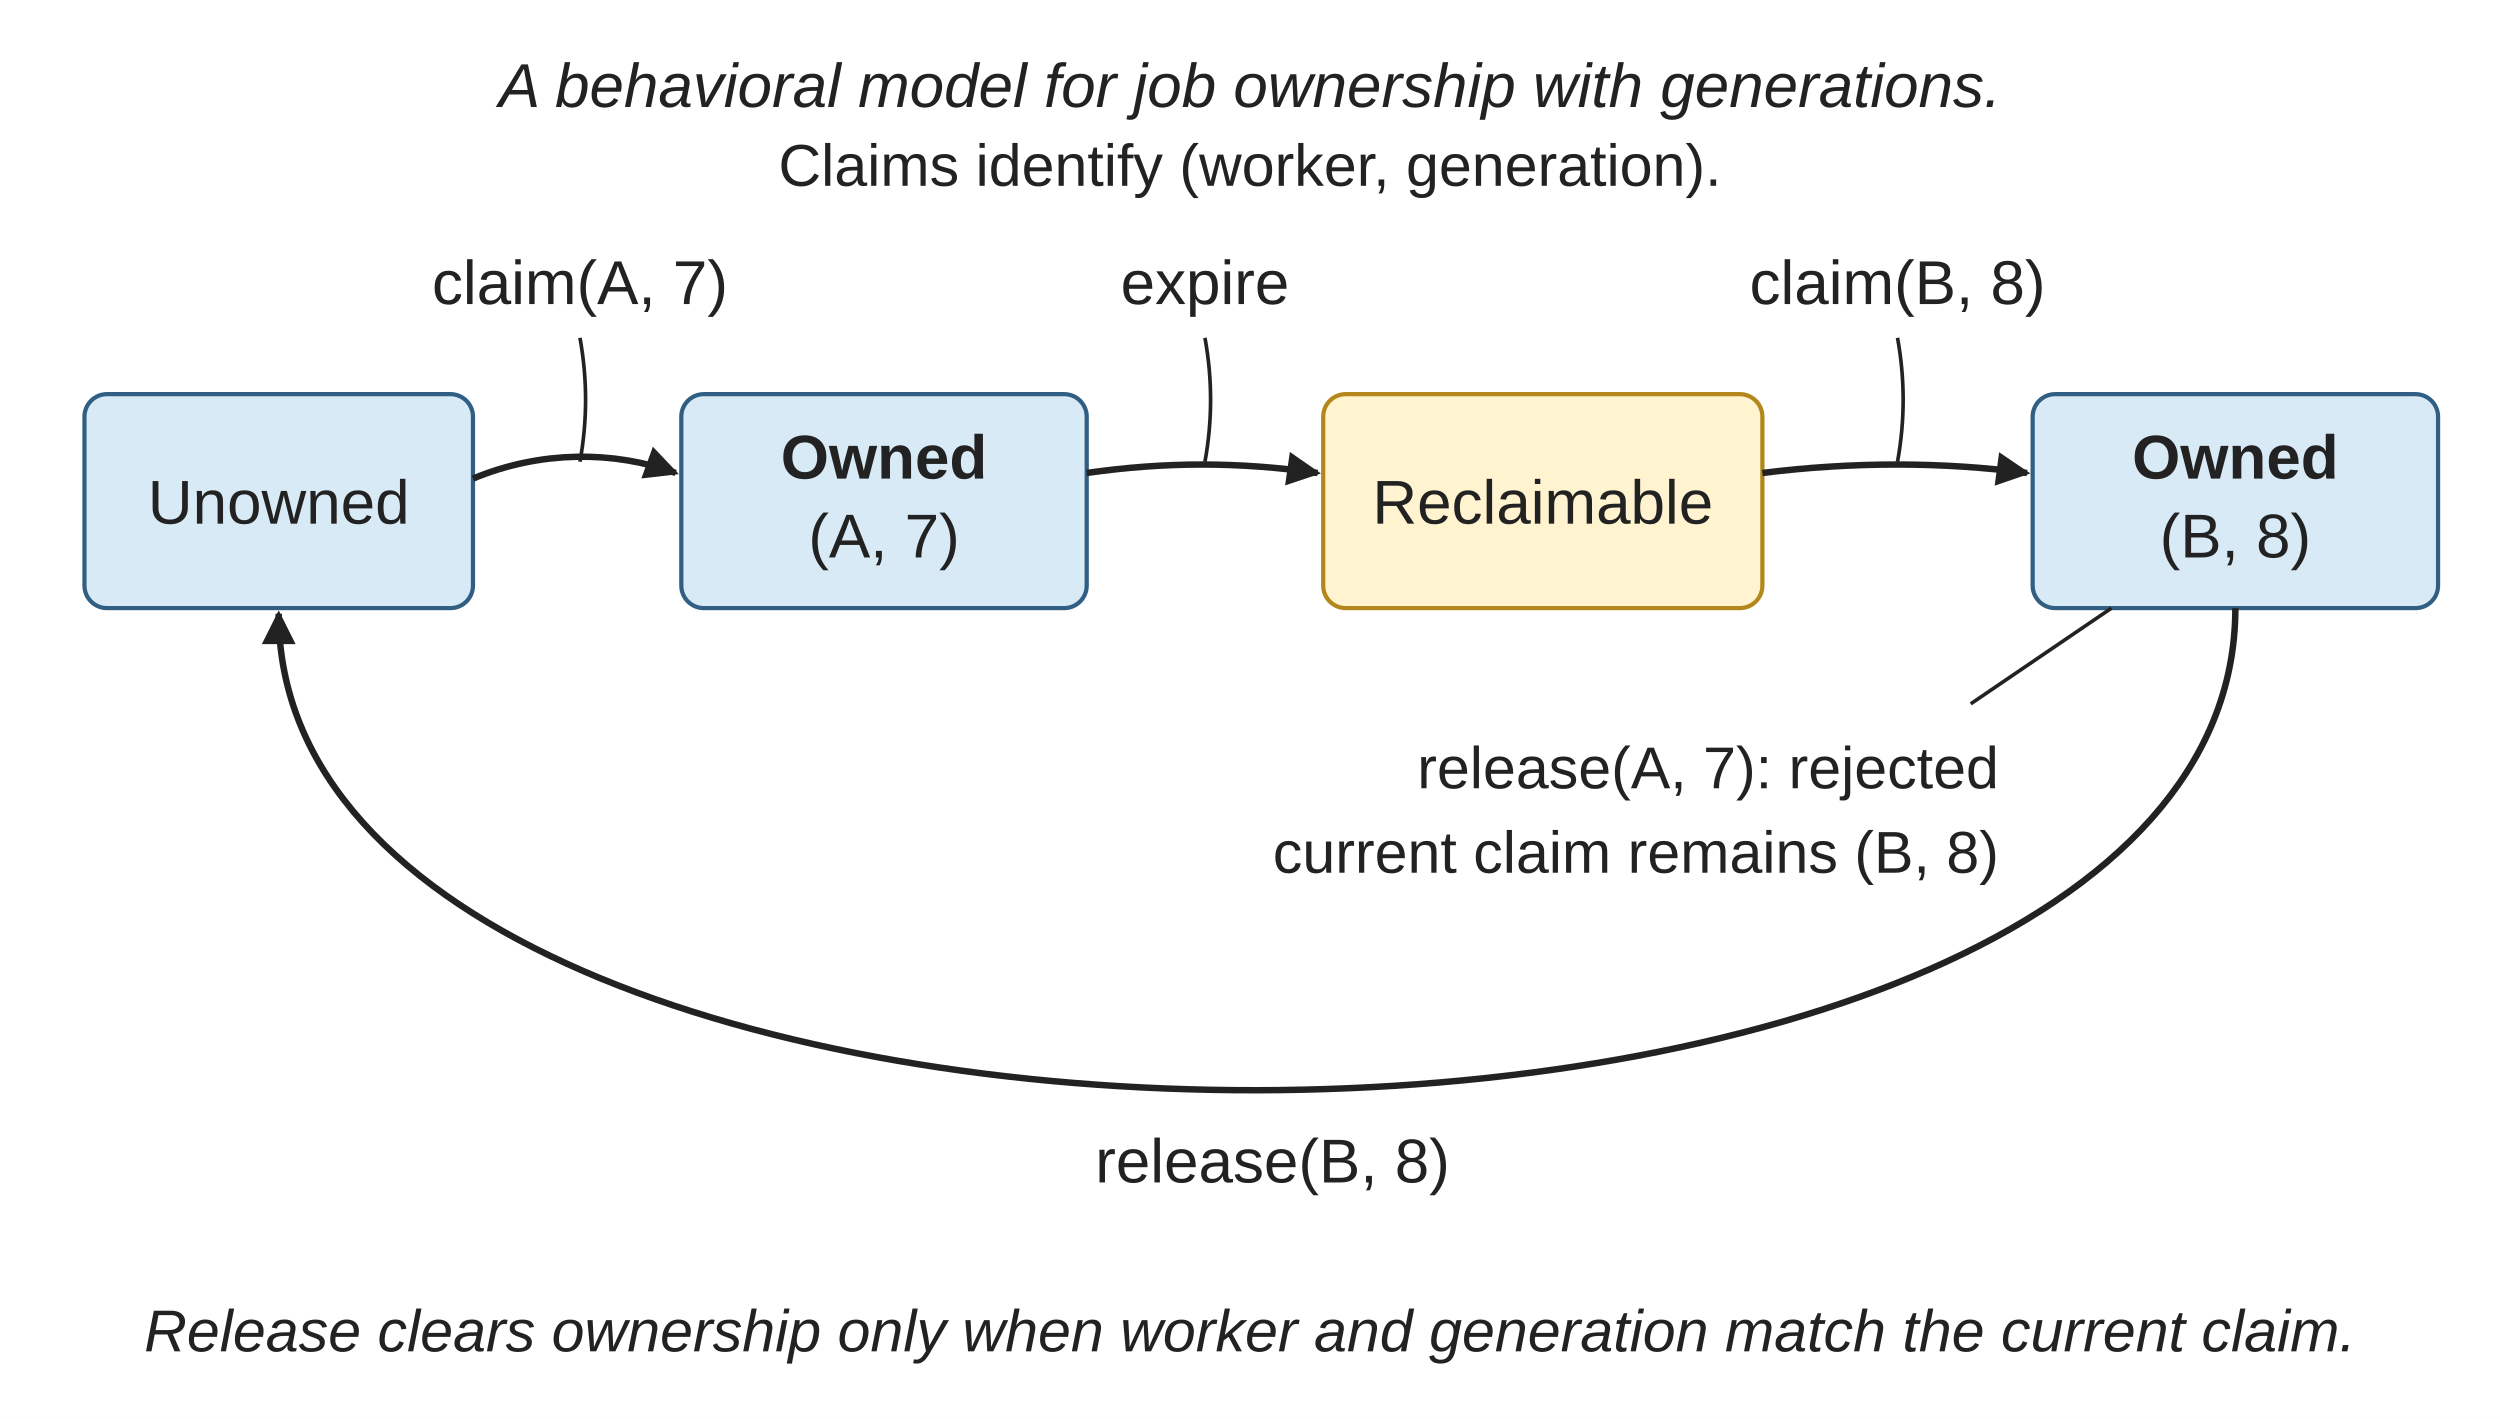
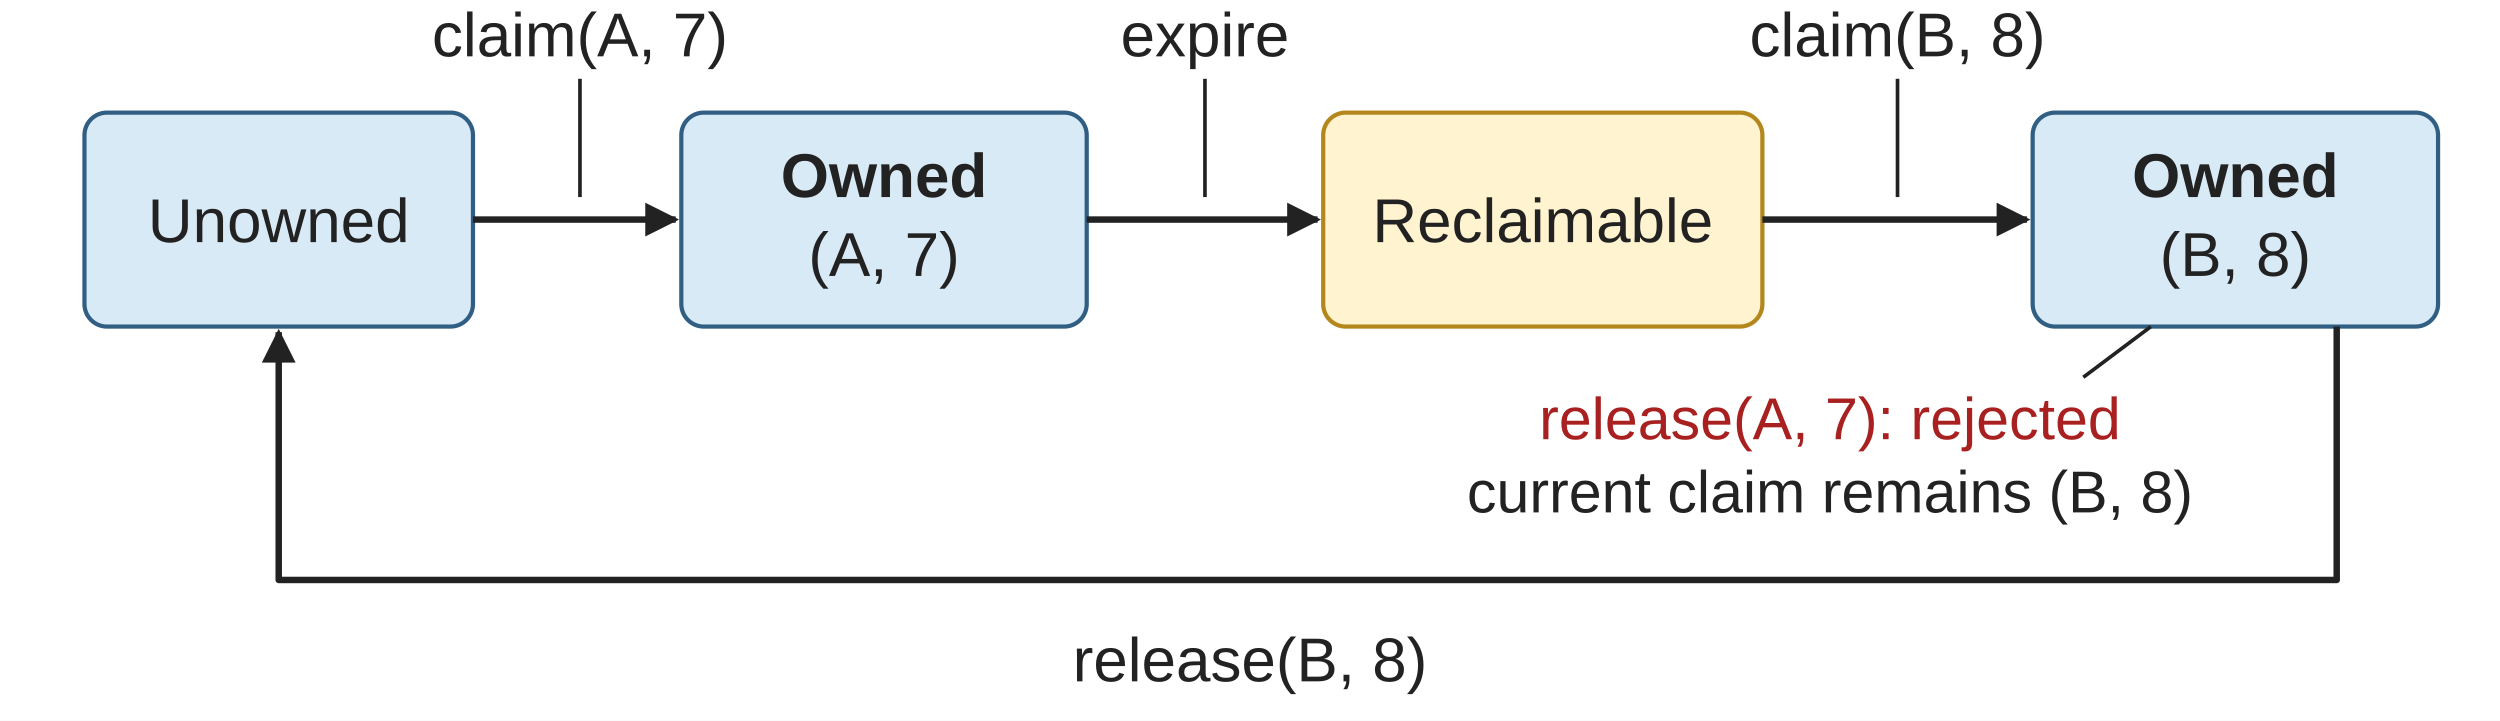
- <svg xmlns="http://www.w3.org/2000/svg" width="888" height="504" viewBox="0 0 444 252" role="img" aria-labelledby="title desc">
+ <svg xmlns="http://www.w3.org/2000/svg" width="888" height="256" viewBox="0 0 444 128" role="img" aria-labelledby="title desc">
  <defs>
    <marker id="arrow" markerWidth="6" markerHeight="6" refX="5.4" refY="3" orient="auto" markerUnits="userSpaceOnUse">
      <path d="M0,0 L6,3 L0,6 Z" fill="#222222" />
    </marker>
    <marker id="forbidden-arrow" markerWidth="6" markerHeight="6" refX="5.4" refY="3" orient="auto" markerUnits="userSpaceOnUse">
      <path d="M0,0 L6,3 L0,6 Z" fill="#a92020" />
    </marker>
  </defs>
-   <rect width="444" height="252" fill="white" />
+   <rect width="444" height="128" fill="white" />
  <style>text{font-family:'Source Sans 3','Arial',sans-serif;fill:#171717;}path,rect,circle{stroke-linejoin:round;}</style>
  <g transform="translate(0,-20)">
-     <text x="222" y="39" text-anchor="middle" style="font-size:11px;font-style:italic;fill:#222222">A behavioral model for job ownership with generations.</text>
-     <text x="222" y="53" text-anchor="middle" style="font-size:10.5px;fill:#222222">Claims identify (worker, generation).</text>
-     <rect x="15" y="90" width="69" height="38" rx="4" fill="#d9eaf7" stroke="#315f83" stroke-width="0.75" />
-     <rect x="121" y="90" width="72" height="38" rx="4" fill="#d9eaf7" stroke="#315f83" stroke-width="0.75" />
-     <rect x="235" y="90" width="78" height="38" rx="4" fill="#fff4cf" stroke="#b4871c" stroke-width="0.75" />
-     <rect x="361" y="90" width="72" height="38" rx="4" fill="#d9eaf7" stroke="#315f83" stroke-width="0.75" />
-     <text x="49.5" y="113" text-anchor="middle" style="font-size:11px;fill:#222222">Unowned</text>
-     <text x="157" y="105" text-anchor="middle" style="font-size:11px;font-weight:bold;fill:#222222">Owned</text>
-     <text x="157" y="119" text-anchor="middle" style="font-size:11px;fill:#222222">(A, 7)</text>
-     <text x="397" y="105" text-anchor="middle" style="font-size:11px;font-weight:bold;fill:#222222">Owned</text>
-     <text x="397" y="119" text-anchor="middle" style="font-size:11px;fill:#222222">(B, 8)</text>
-     <text x="274" y="113" text-anchor="middle" style="font-size:11px;fill:#222222">Reclaimable</text>
-     <path d="M84,105 C96,100 109,100 120,104" fill="none" stroke="#222222" stroke-width="1.15" marker-end="url(#arrow)" />
-     <path d="M193,104 C207,102 220,102 234,104" fill="none" stroke="#222222" stroke-width="1.15" marker-end="url(#arrow)" />
-     <path d="M313,104 C329,102 345,102 360,104" fill="none" stroke="#222222" stroke-width="1.15" marker-end="url(#arrow)" />
-     <text x="103" y="74" text-anchor="middle" style="font-size:11px;fill:#222222">claim(A, 7)</text>
-     <path d="M103,80 Q105,91 103,102" fill="none" stroke="#222222" stroke-width="0.65" />
-     <text x="214" y="74" text-anchor="middle" style="font-size:11px;fill:#222222">expire</text>
-     <path d="M214,80 Q216,91 214,102" fill="none" stroke="#222222" stroke-width="0.65" />
-     <text x="337" y="74" text-anchor="middle" style="font-size:11px;fill:#222222">claim(B, 8)</text>
-     <path d="M337,80 Q339,91 337,102" fill="none" stroke="#222222" stroke-width="0.65" />
-     <path d="M375,128 L350,145" fill="none" stroke="#222222" stroke-width=".65" />
-     <text x="355" y="160" text-anchor="end" style="font-size:10.5px;fill:#222222">release(A, 7): rejected</text>
-     <text x="355" y="175" text-anchor="end" style="font-size:10.5px;fill:#222222">current claim remains (B, 8)</text>
-     <path d="M397,128 C397,242 49.5,242 49.5,129" fill="none" stroke="#222222" stroke-width="1.15" marker-end="url(#arrow)" />
-     <text x="226" y="230" text-anchor="middle" style="font-size:11px;fill:#222222">release(B, 8)</text>
-     <text x="222" y="260" text-anchor="middle" style="font-size:10.5px;font-style:italic;fill:#222222">Release clears ownership only when worker and generation match the current claim.</text>
+     <rect x="15" y="40" width="69" height="38" rx="4" fill="#d9eaf7" stroke="#315f83" stroke-width="0.75" />
+     <rect x="121" y="40" width="72" height="38" rx="4" fill="#d9eaf7" stroke="#315f83" stroke-width="0.75" />
+     <rect x="235" y="40" width="78" height="38" rx="4" fill="#fff4cf" stroke="#b4871c" stroke-width="0.75" />
+     <rect x="361" y="40" width="72" height="38" rx="4" fill="#d9eaf7" stroke="#315f83" stroke-width="0.75" />
+     <text x="49.5" y="63" text-anchor="middle" style="font-size:11px;fill:#222222">Unowned</text>
+     <text x="157" y="55" text-anchor="middle" style="font-size:11px;font-weight:bold;fill:#222222">Owned</text>
+     <text x="157" y="69" text-anchor="middle" style="font-size:11px;fill:#222222">(A, 7)</text>
+     <text x="397" y="55" text-anchor="middle" style="font-size:11px;font-weight:bold;fill:#222222">Owned</text>
+     <text x="397" y="69" text-anchor="middle" style="font-size:11px;fill:#222222">(B, 8)</text>
+     <text x="274" y="63" text-anchor="middle" style="font-size:11px;fill:#222222">Reclaimable</text>
+     <path d="M84,59 H120" fill="none" stroke="#222222" stroke-width="1.15" marker-end="url(#arrow)" />
+     <path d="M193,59 H234" fill="none" stroke="#222222" stroke-width="1.15" marker-end="url(#arrow)" />
+     <path d="M313,59 H360" fill="none" stroke="#222222" stroke-width="1.15" marker-end="url(#arrow)" />
+     <text x="103" y="30" text-anchor="middle" style="font-size:11px;fill:#222222">claim(A, 7)</text>
+     <path d="M103,34 V55" fill="none" stroke="#222222" stroke-width="0.65" />
+     <text x="214" y="30" text-anchor="middle" style="font-size:11px;fill:#222222">expire</text>
+     <path d="M214,34 V55" fill="none" stroke="#222222" stroke-width="0.65" />
+     <text x="337" y="30" text-anchor="middle" style="font-size:11px;fill:#222222">claim(B, 8)</text>
+     <path d="M337,34 V55" fill="none" stroke="#222222" stroke-width="0.65" />
+     <path d="M382,78 L370,87" fill="none" stroke="#222222" stroke-width="0.65" />
+     <text x="325" y="98" text-anchor="middle" style="font-size:10.5px;fill:#a92020">release(A, 7): rejected</text>
+     <text x="325" y="111" text-anchor="middle" style="font-size:10.5px;fill:#222222">current claim remains (B, 8)</text>
+     <path d="M415,78 V123 H49.5 V79" fill="none" stroke="#222222" stroke-width="1.15" marker-end="url(#arrow)" />
+     <text x="222" y="141" text-anchor="middle" style="font-size:11px;fill:#222222">release(B, 8)</text>
  </g>
</svg>
